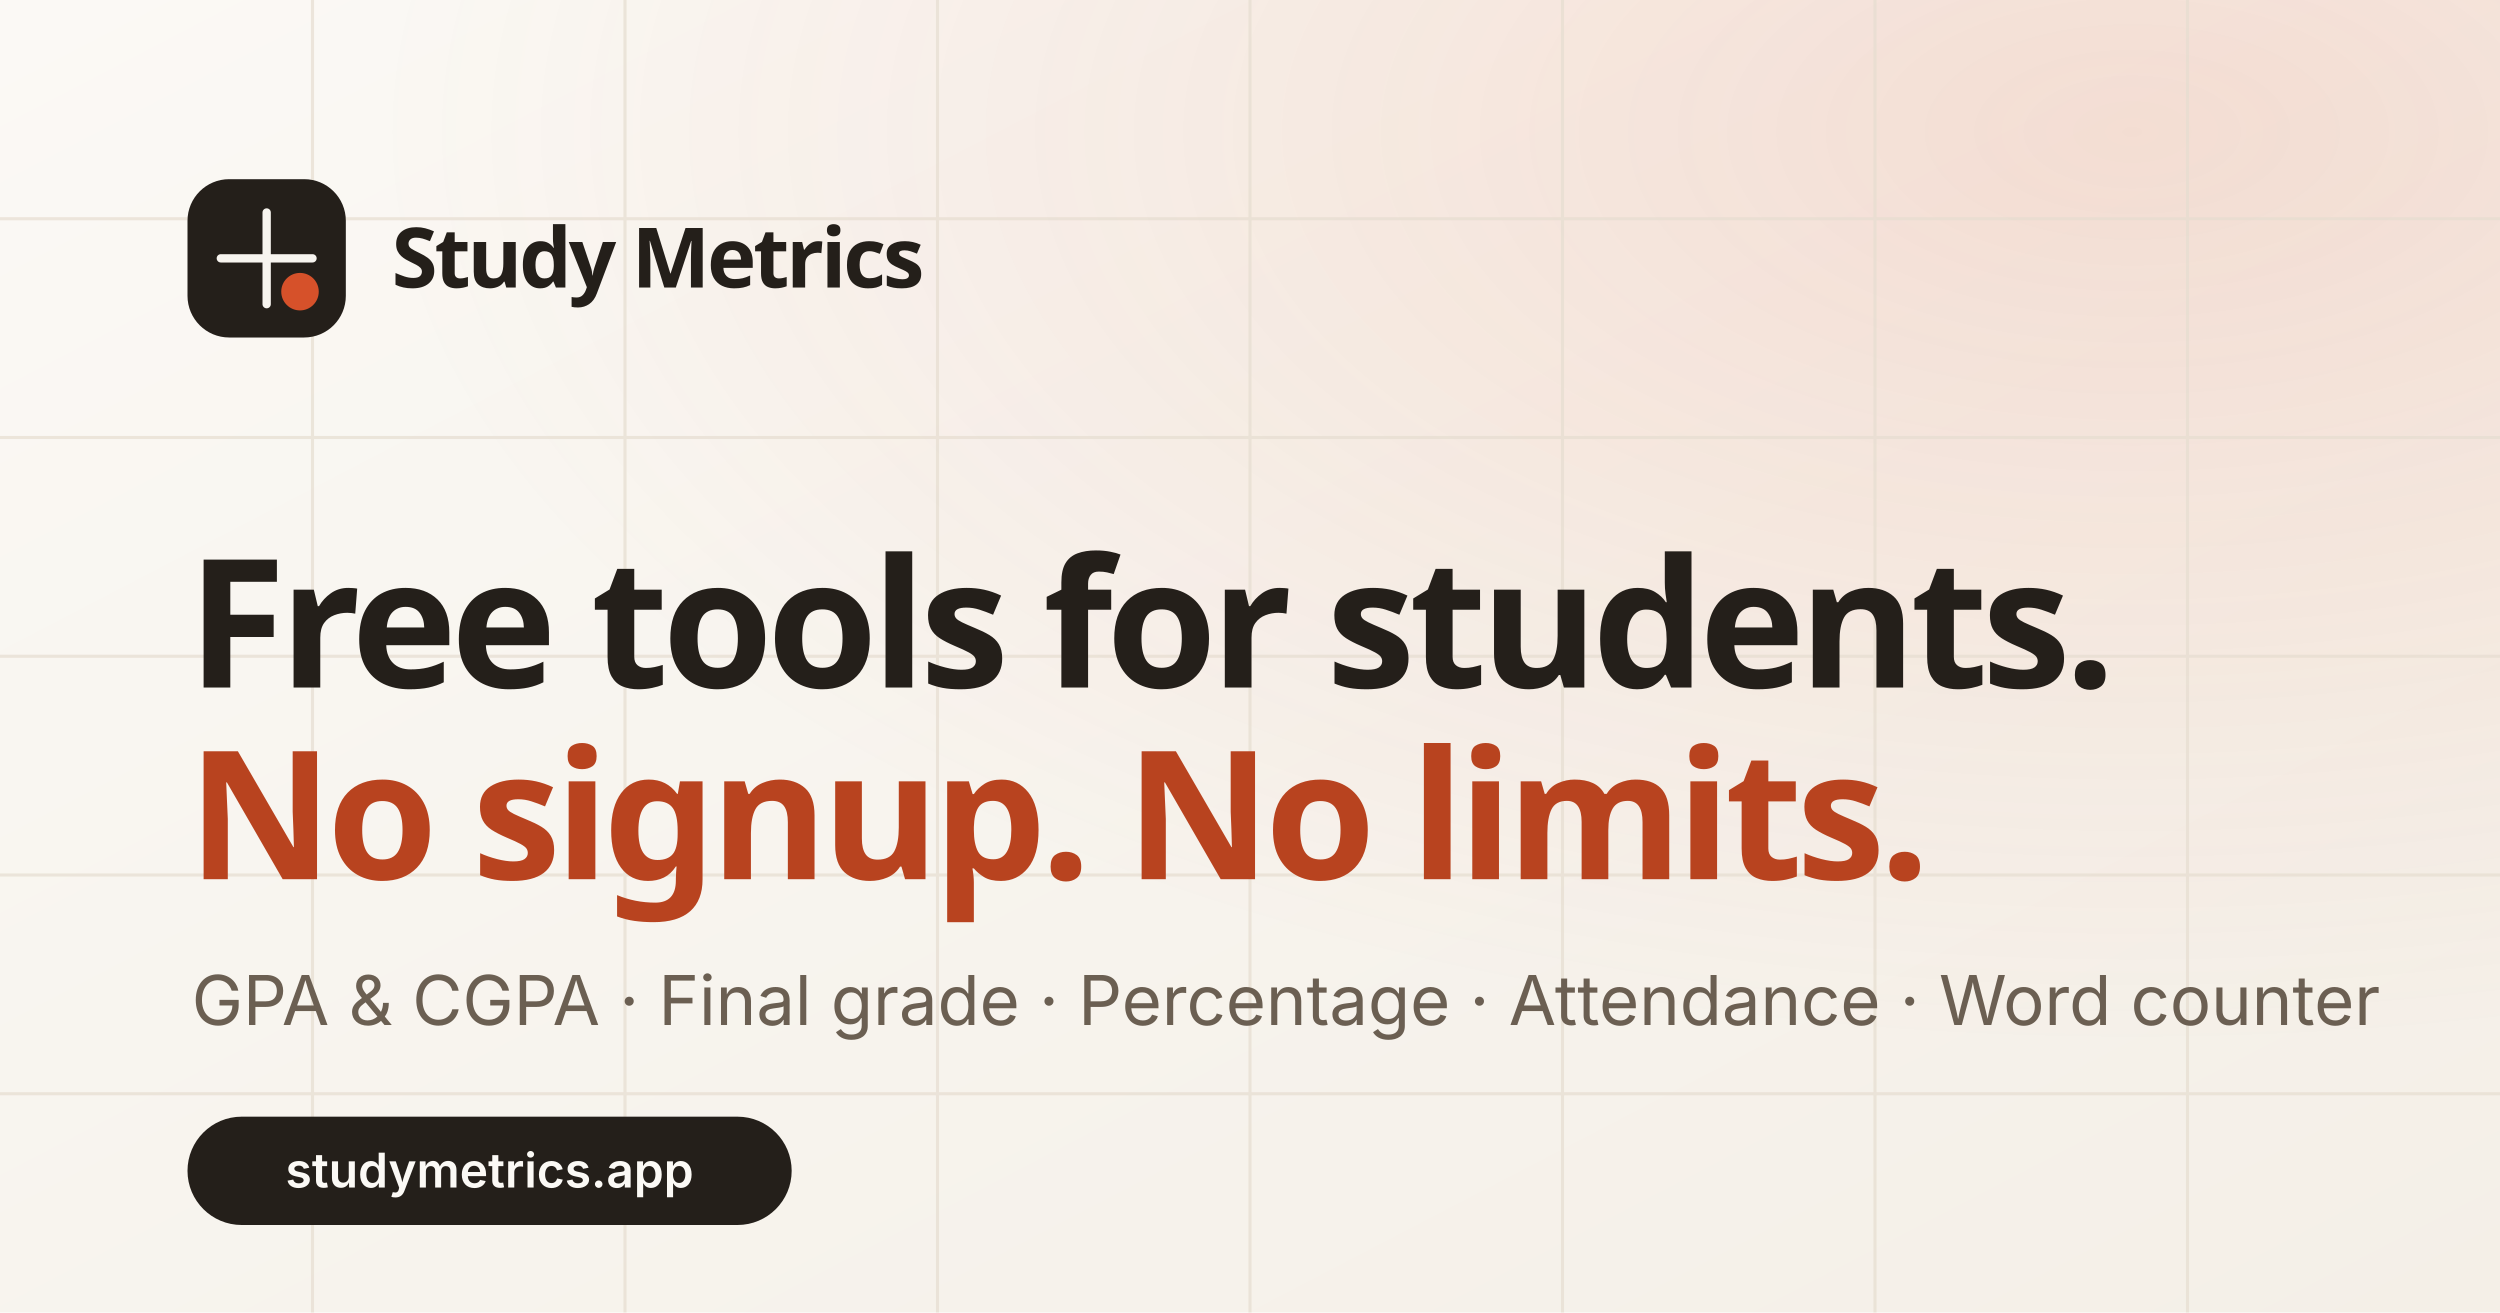
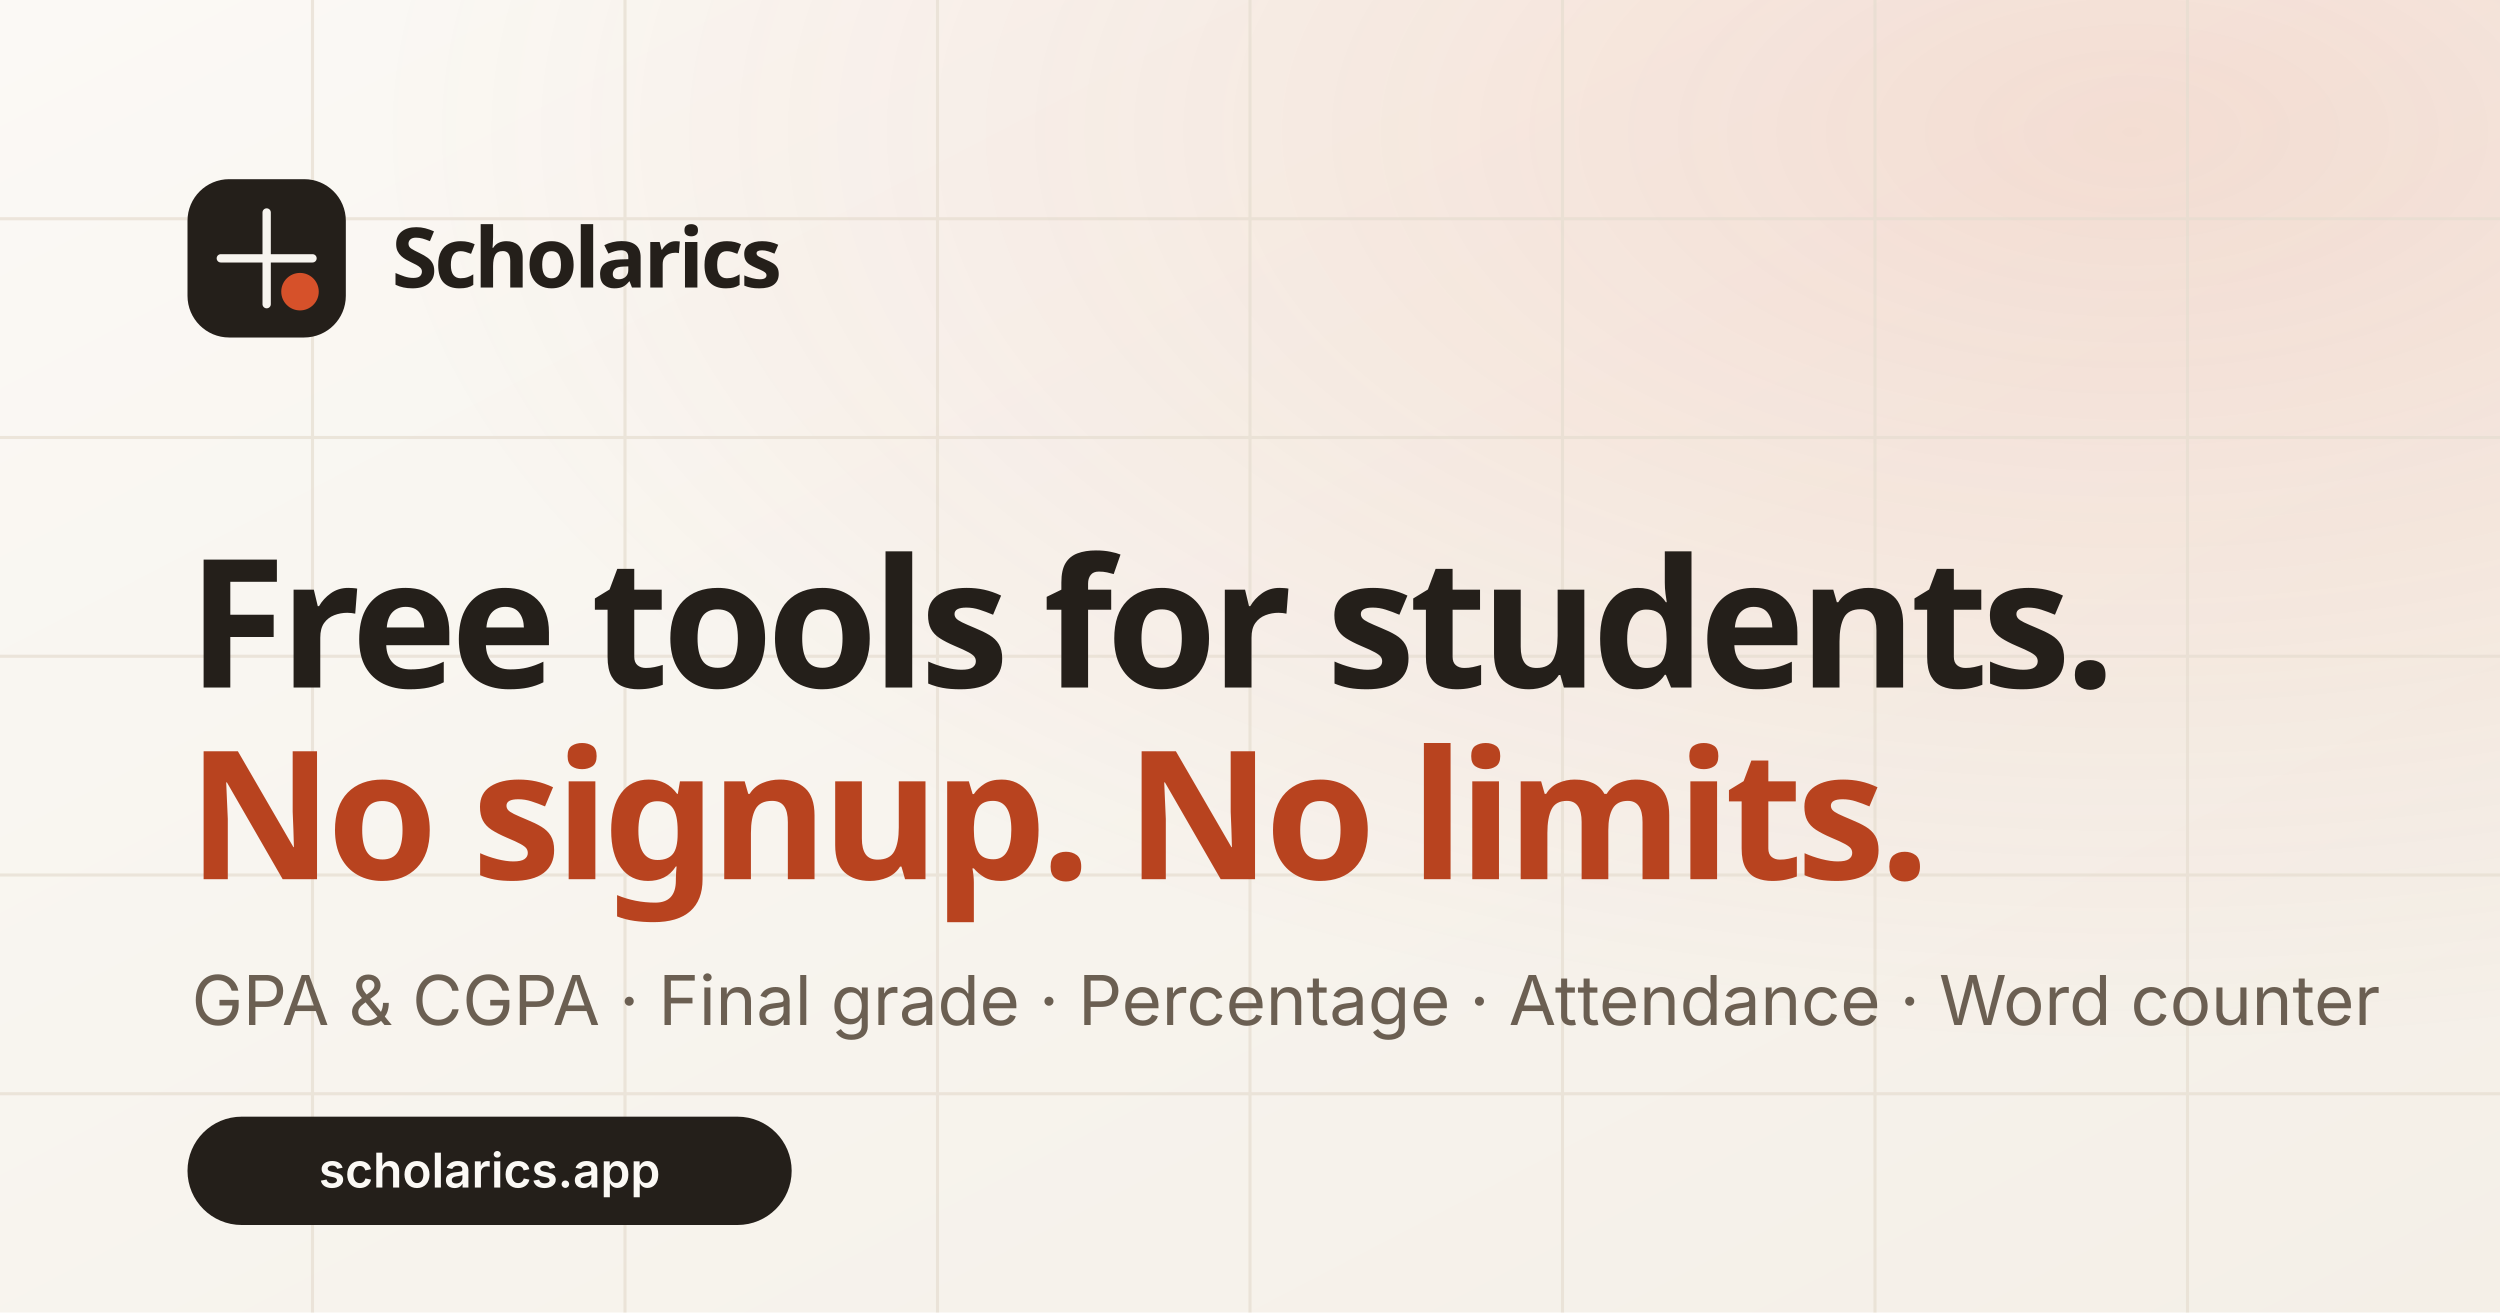
<svg xmlns="http://www.w3.org/2000/svg" width="1200" height="630" viewBox="0 0 1200 630" font-family="'Bricolage Grotesque','Segoe UI',system-ui,sans-serif">
  <defs>
    <linearGradient id="bg" x1="0" y1="0" x2="1" y2="1">
      <stop offset="0" stop-color="#fbf9f5" />
      <stop offset="1" stop-color="#f4efe7" />
    </linearGradient>
    <radialGradient id="glow" cx="0.85" cy="0.1" r="0.7">
      <stop offset="0" stop-color="#d6512a" stop-opacity="0.14" />
      <stop offset="1" stop-color="#d6512a" stop-opacity="0" />
    </radialGradient>
  </defs>
  <rect width="1200" height="630" fill="url(#bg)" />
  <rect width="1200" height="630" fill="url(#glow)" />
  <g stroke="#e6ddd0" stroke-width="1.5" opacity="0.7">
    <line x1="0" y1="105" x2="1200" y2="105" />
    <line x1="0" y1="210" x2="1200" y2="210" />
    <line x1="0" y1="315" x2="1200" y2="315" />
    <line x1="0" y1="420" x2="1200" y2="420" />
    <line x1="0" y1="525" x2="1200" y2="525" />
    <line x1="150" y1="0" x2="150" y2="630" />
    <line x1="300" y1="0" x2="300" y2="630" />
    <line x1="450" y1="0" x2="450" y2="630" />
    <line x1="600" y1="0" x2="600" y2="630" />
    <line x1="750" y1="0" x2="750" y2="630" />
    <line x1="900" y1="0" x2="900" y2="630" />
    <line x1="1050" y1="0" x2="1050" y2="630" />
  </g>
  <g transform="translate(90,86)">
    <rect width="76" height="76" rx="20" fill="#241f1a" />
    <rect x="36" y="14" width="4" height="48" rx="2" fill="#f7f4ef" />
    <rect x="14" y="36" width="48" height="4" rx="2" fill="#f7f4ef" />
    <circle cx="54" cy="54" r="9" fill="#d6512a" />
-     <text x="98" y="52" font-size="40" font-weight="700" fill="#241f1a" letter-spacing="-1.5">Study Metrics</text>
+     <text x="98" y="52" font-size="40" font-weight="700" fill="#241f1a" letter-spacing="-1.5">Scholarics</text>
  </g>
  <text x="90" y="330" font-size="86" font-weight="700" fill="#241f1a" letter-spacing="-3">Free tools for students.</text>
  <text x="90" y="422" font-size="86" font-weight="700" fill="#b8431f" letter-spacing="-3">No signup. No limits.</text>
  <text x="92" y="492" font-size="33" font-weight="400" fill="#6b5f52" font-family="Inter,'Segoe UI',system-ui,sans-serif">GPA &amp; CGPA · Final grade · Percentage · Attendance · Word counter</text>
  <g transform="translate(90,536)">
    <rect width="290" height="52" rx="26" fill="#241f1a" />
-     <text x="145" y="34" font-size="23" font-weight="600" fill="#fbf9f5" text-anchor="middle" font-family="Inter,'Segoe UI',system-ui,sans-serif">studymetrics.app</text>
+     <text x="145" y="34" font-size="23" font-weight="600" fill="#fbf9f5" text-anchor="middle" font-family="Inter,'Segoe UI',system-ui,sans-serif">scholarics.app</text>
  </g>
</svg>
